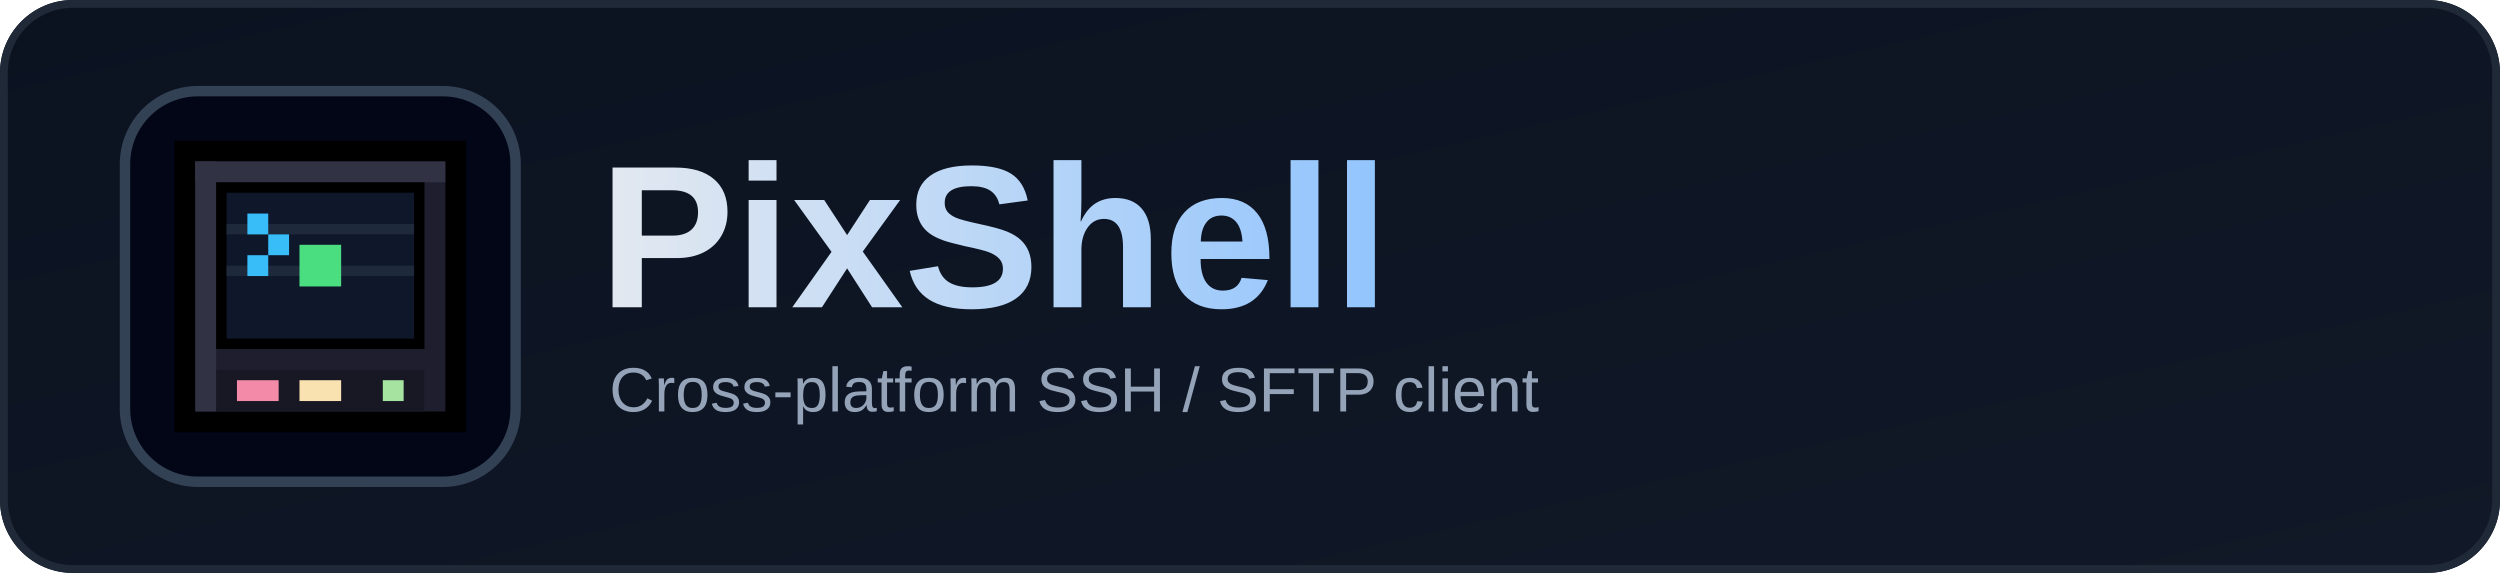
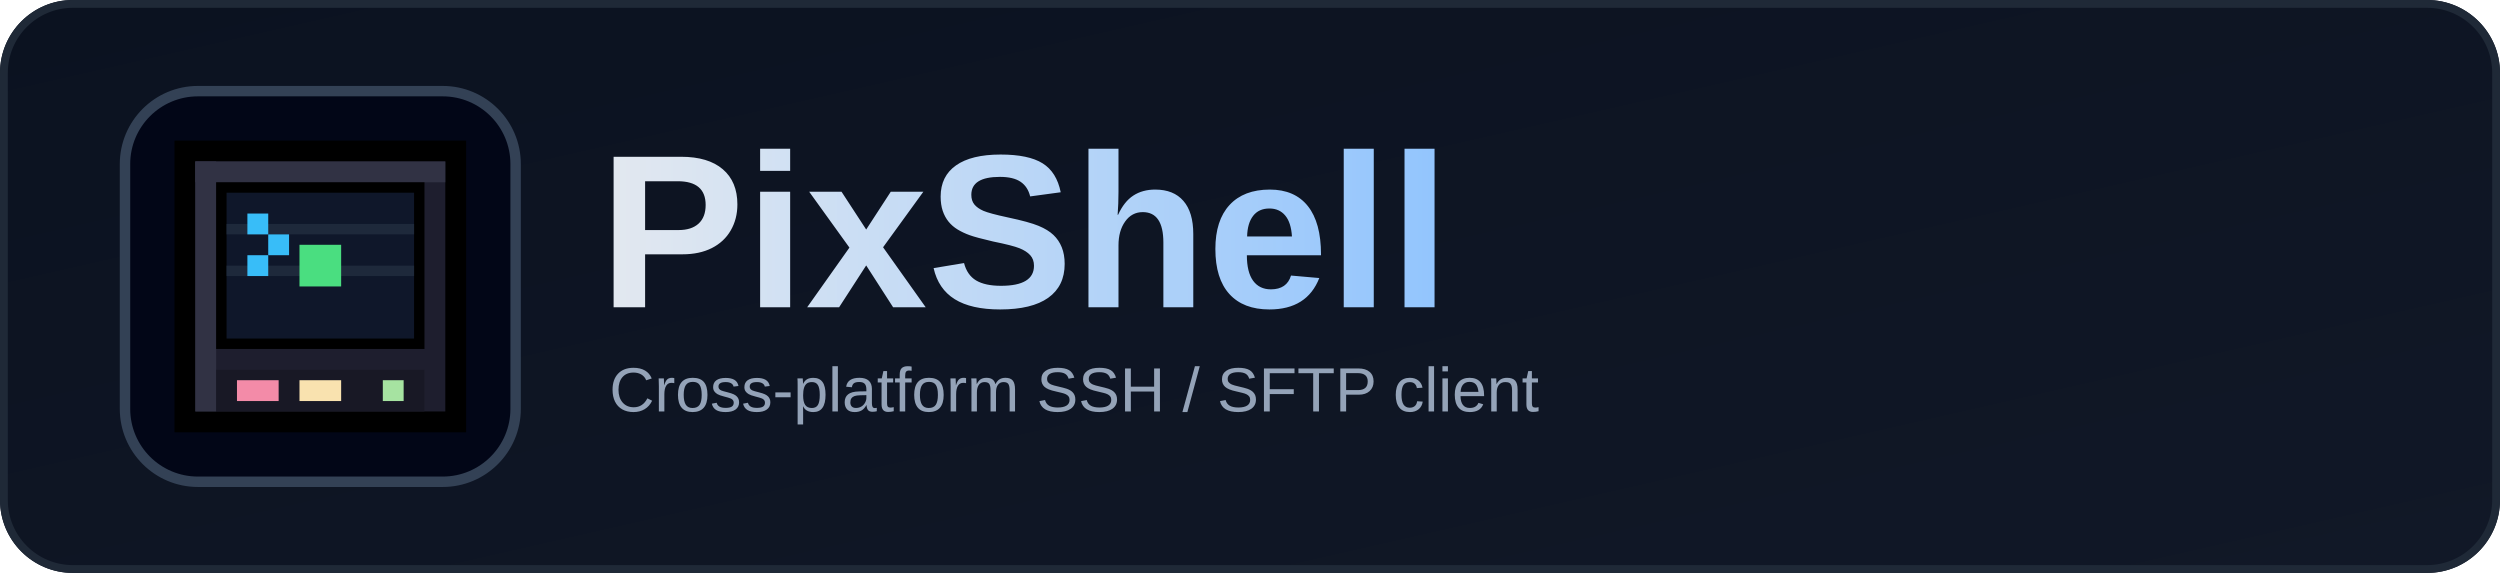
<svg xmlns="http://www.w3.org/2000/svg" width="960" height="220" viewBox="0 0 960 220" role="img" aria-label="PixShell">
  <defs>
    <linearGradient id="bg" x1="0" y1="0" x2="1" y2="1">
      <stop offset="0%" stop-color="#0b1220" />
      <stop offset="100%" stop-color="#111827" />
    </linearGradient>
    <linearGradient id="text" x1="0" y1="0" x2="1" y2="0">
      <stop offset="0%" stop-color="#e2e8f0" />
      <stop offset="100%" stop-color="#93c5fd" />
    </linearGradient>
  </defs>
  <rect width="960" height="220" rx="28" fill="url(#bg)" />
  <rect x="1.5" y="1.5" width="957" height="217" rx="26.5" fill="none" stroke="#1f2937" stroke-width="3" />
  <g transform="translate(48,35)">
    <rect x="0" y="0" width="150" height="150" rx="28" fill="#020617" stroke="#334155" stroke-width="4" />
    <g transform="translate(11,11) scale(4)">
      <rect x="2" y="2" width="28" height="28" fill="#000000" />
      <rect x="4" y="4" width="24" height="24" fill="#1e1e2e" />
      <rect x="4" y="4" width="24" height="2" fill="#313244" />
      <rect x="4" y="4" width="2" height="24" fill="#313244" />
      <rect x="6" y="6" width="20" height="16" fill="#000000" />
      <rect x="7" y="7" width="18" height="14" fill="#0f172a" />
      <rect x="7" y="10" width="18" height="1" fill="#1e293b" />
      <rect x="7" y="14" width="18" height="1" fill="#1e293b" />
      <rect x="9" y="9" width="2" height="2" fill="#38bdf8" />
      <rect x="11" y="11" width="2" height="2" fill="#38bdf8" />
      <rect x="9" y="13" width="2" height="2" fill="#38bdf8" />
      <rect x="14" y="12" width="4" height="4" fill="#4ade80" />
      <rect x="6" y="24" width="20" height="4" fill="#181825" />
      <rect x="8" y="25" width="4" height="2" fill="#f38ba8" />
      <rect x="14" y="25" width="4" height="2" fill="#f9e2af" />
      <rect x="22" y="25" width="2" height="2" fill="#a6e3a1" />
    </g>
  </g>
-   <text x="230" y="118" font-family="SF Pro Display, Segoe UI, Helvetica Neue, Arial, sans-serif" font-size="78" font-weight="700" fill="url(#text)">PixShell</text>
+   <text x="230" y="118" font-family="SF Pro Display, Segoe UI, Helvetica Neue, Arial, sans-serif" font-size="84" font-weight="700" fill="url(#text)">PixShell</text>
  <text x="234" y="158" font-family="SF Pro Text, Segoe UI, Helvetica Neue, Arial, sans-serif" font-size="24" fill="#94a3b8">Cross-platform SSH / SFTP client</text>
</svg>
